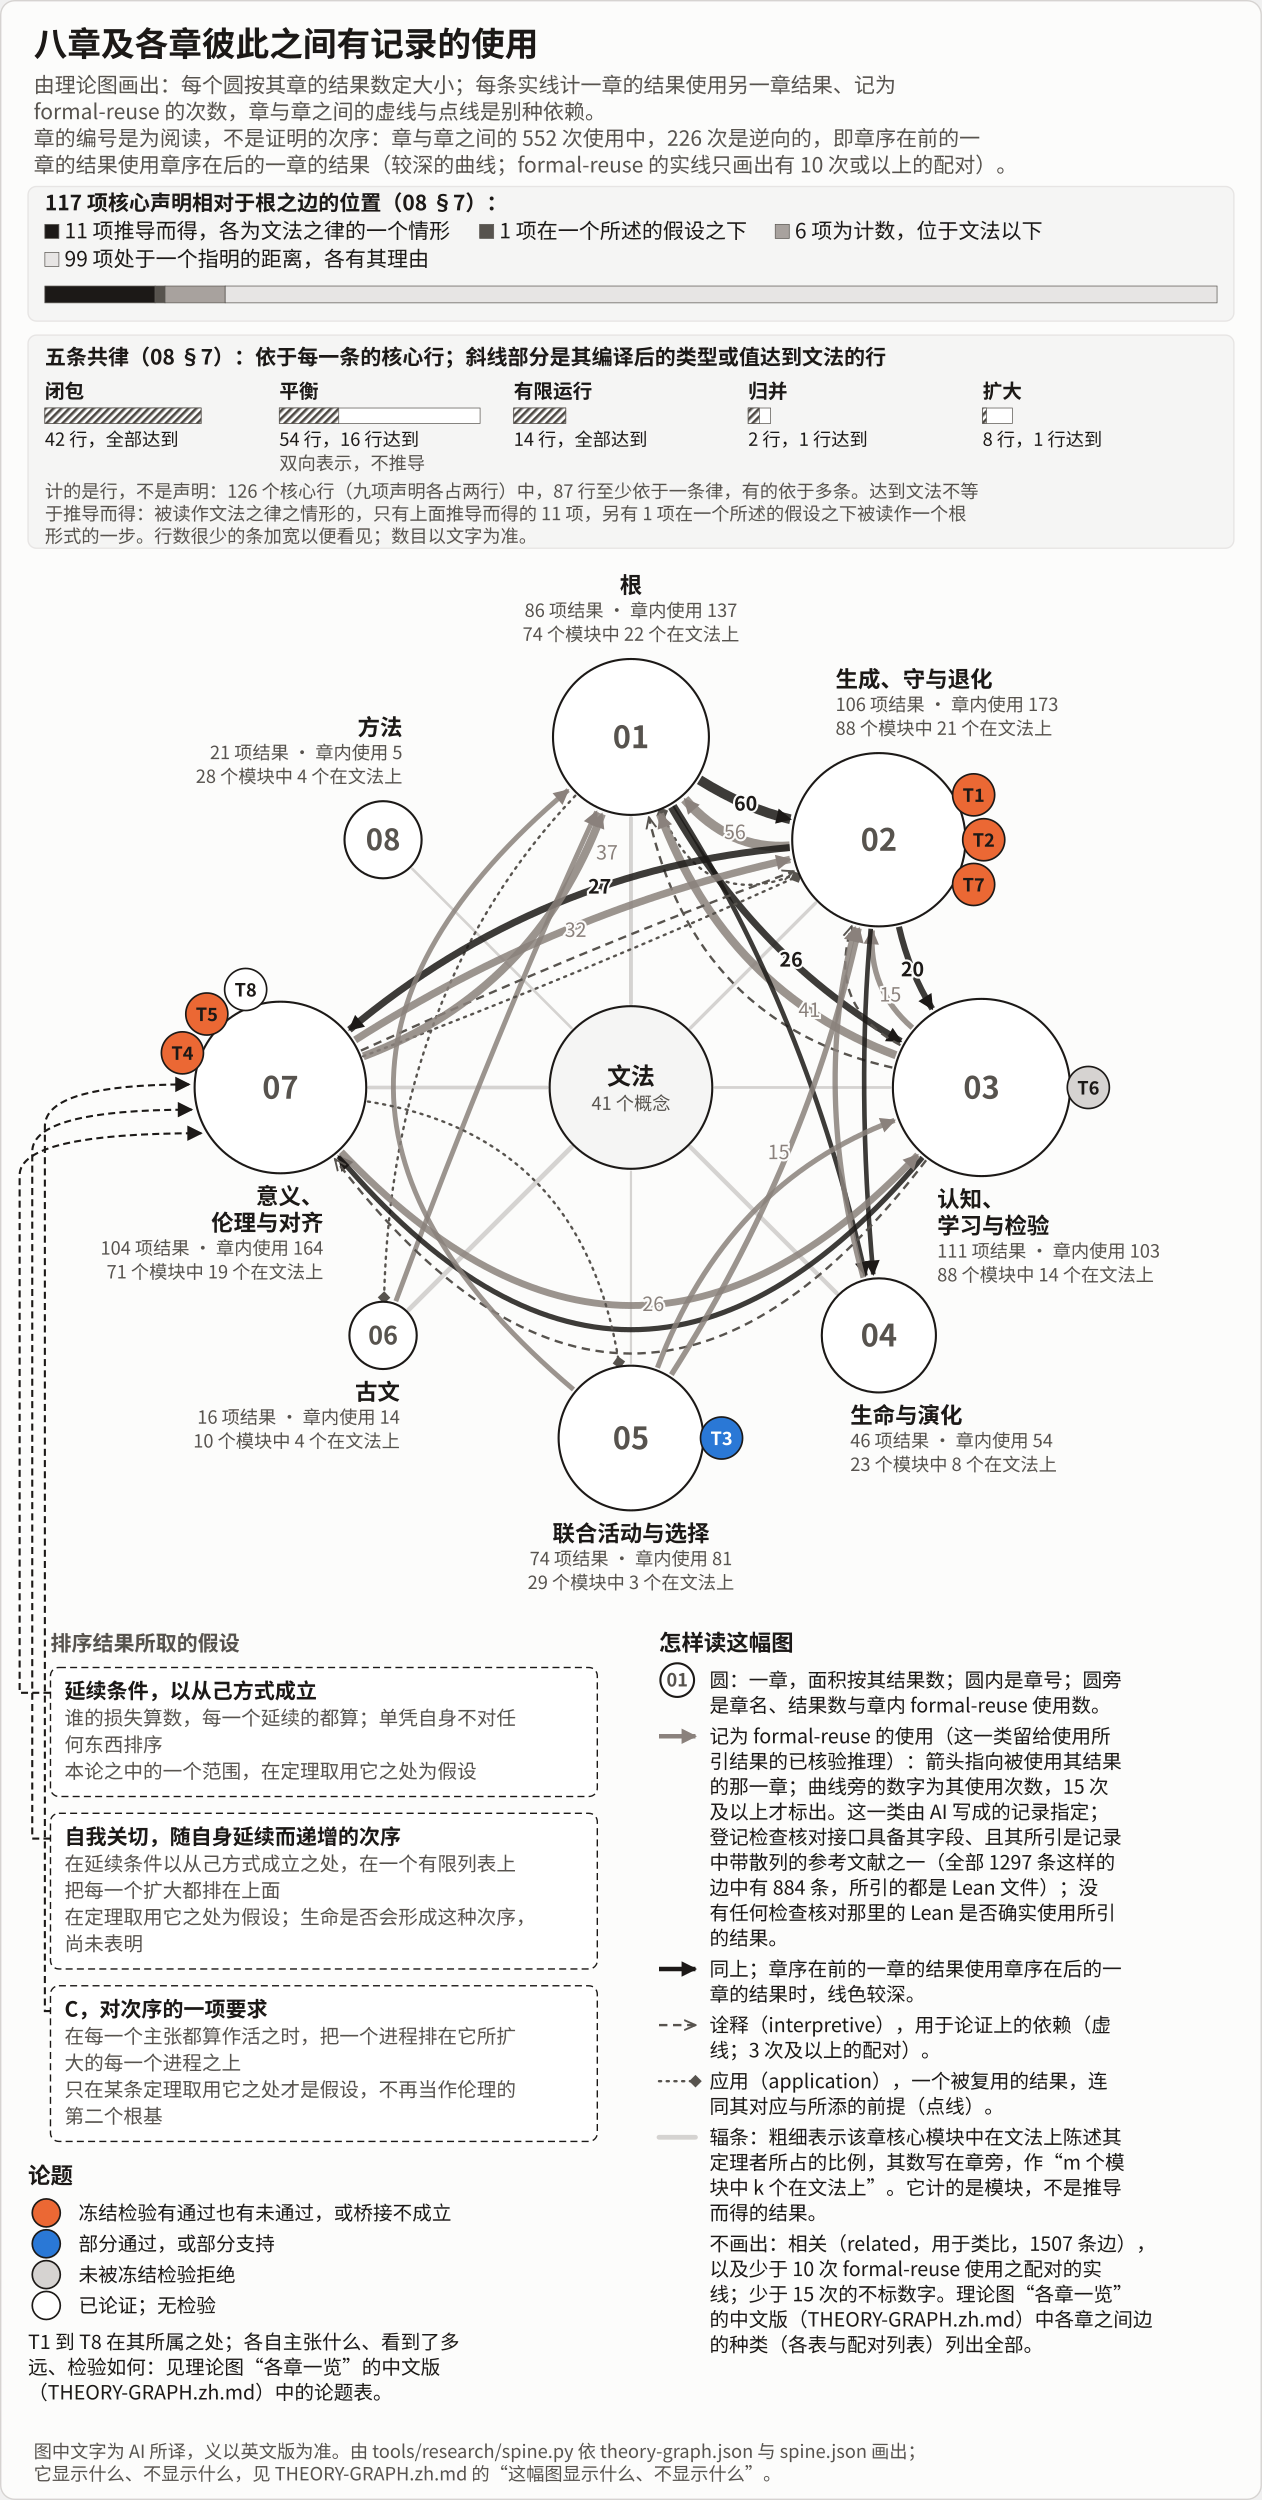
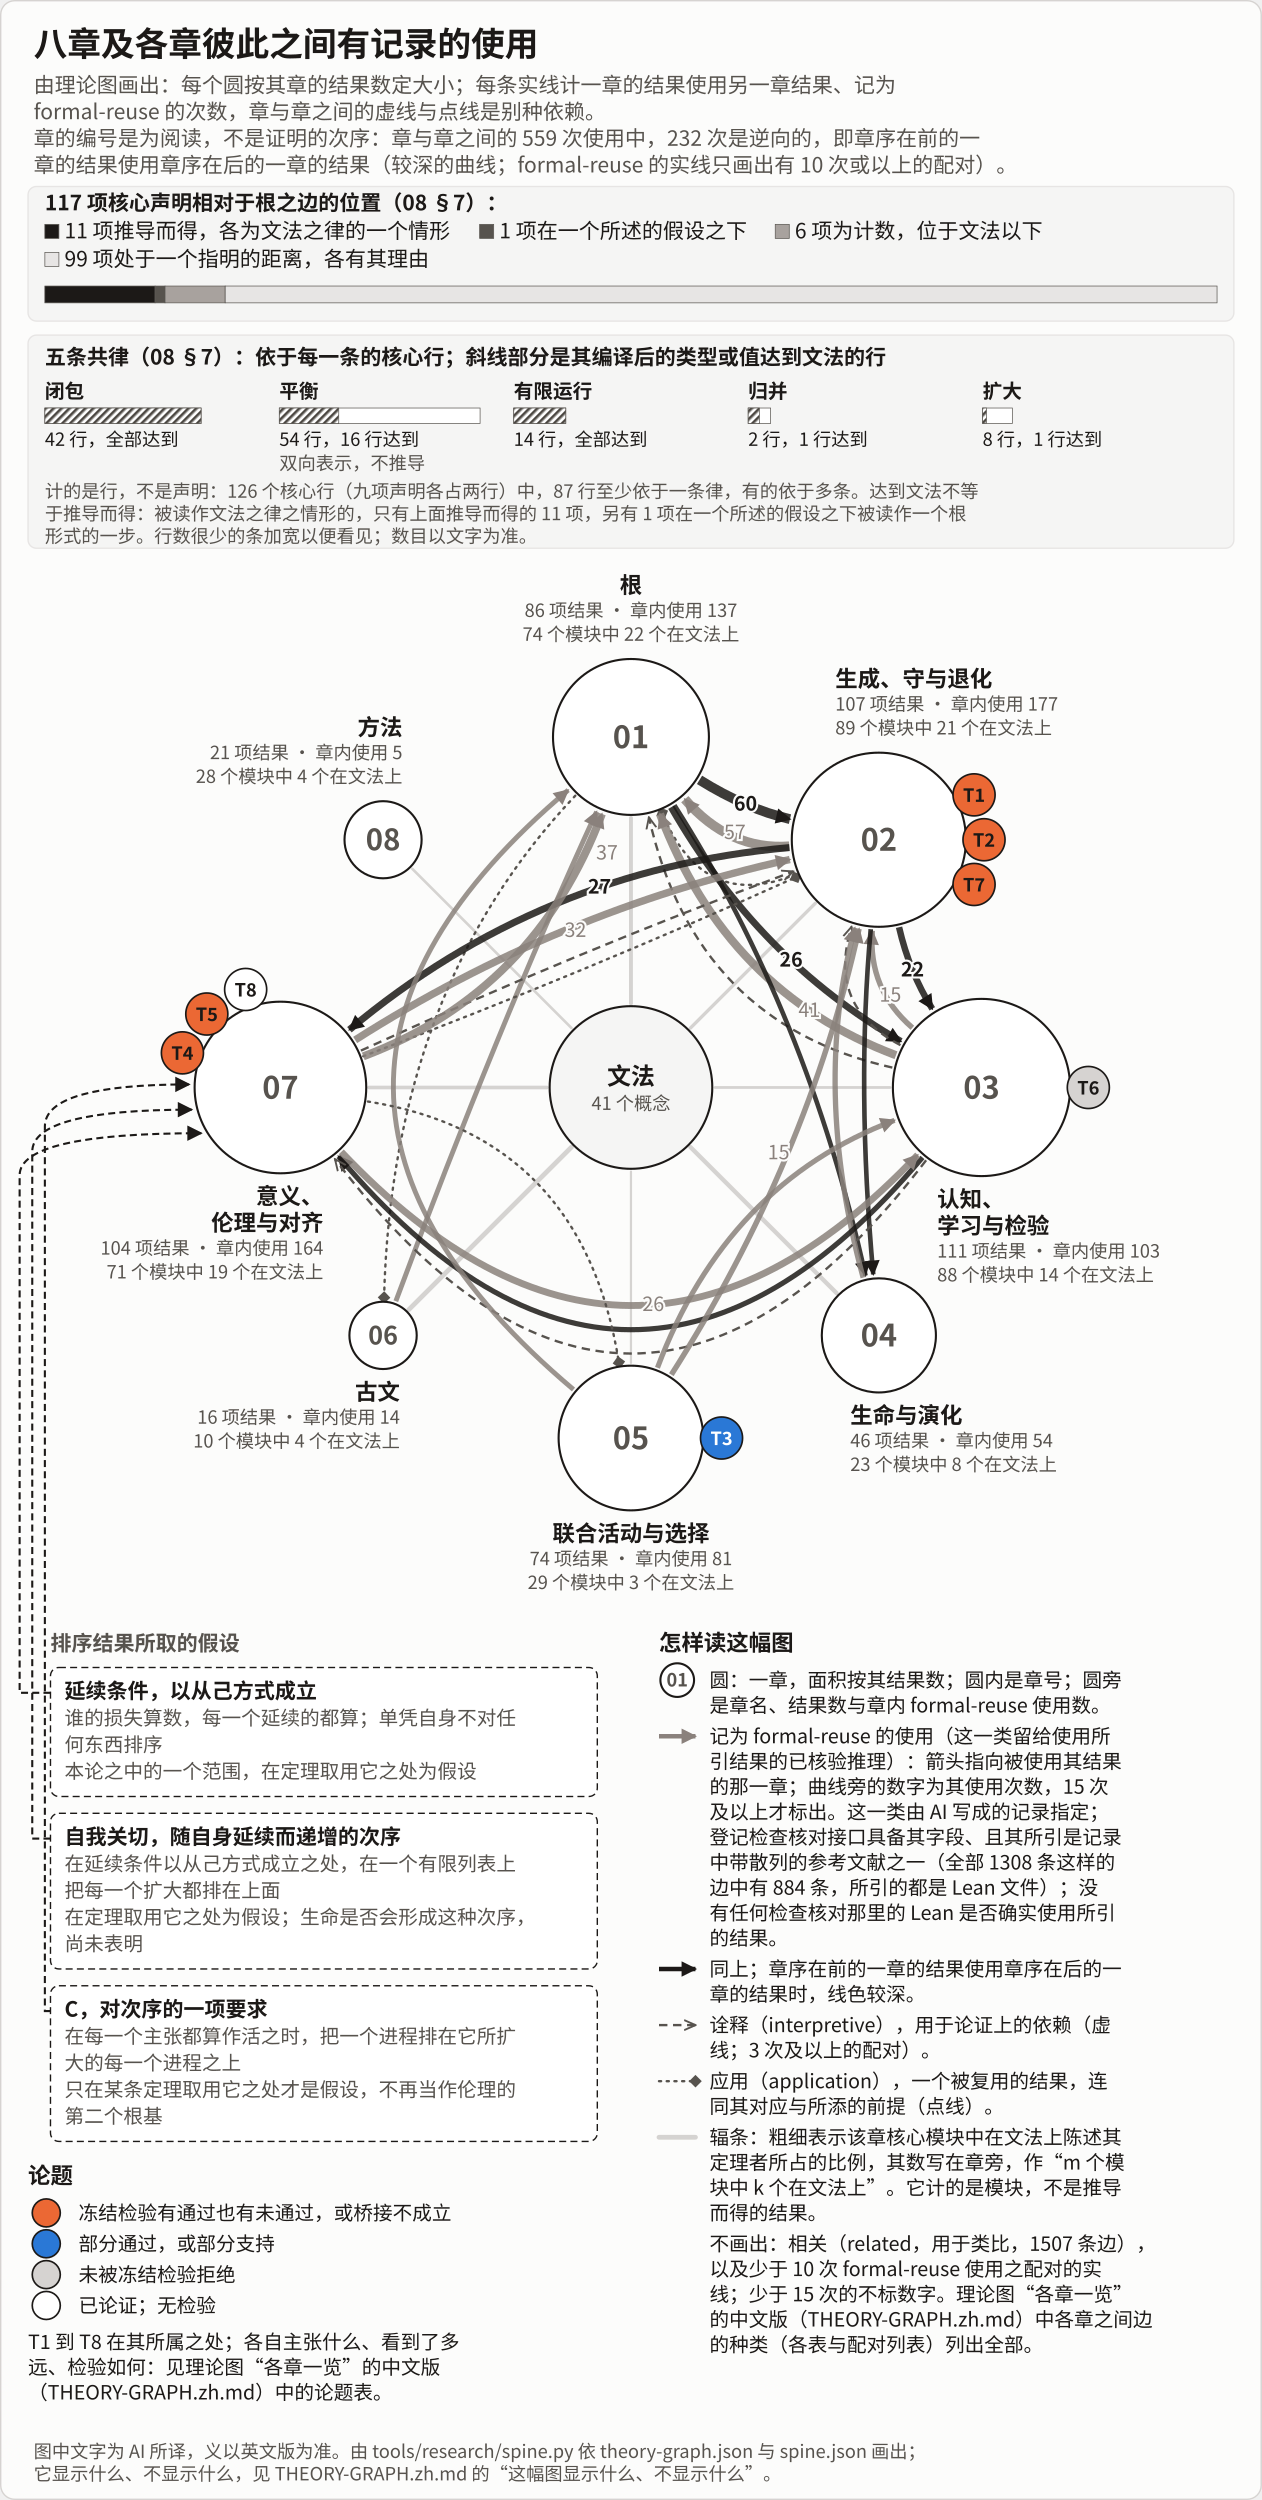
<svg xmlns="http://www.w3.org/2000/svg" viewBox="0 0 900 1783" width="900" height="1783" role="img" aria-labelledby="spine-title spine-desc" font-family="'PingFang SC', 'Hiragino Sans GB', 'Noto Sans CJK SC', 'Microsoft YaHei', sans-serif">
  <defs>
    <marker id="fwd" viewBox="0 0 10 10" refX="9" refY="5" markerWidth="11" markerHeight="11" markerUnits="userSpaceOnUse" orient="auto">
      <path d="M0,0 L10,5 L0,10 z" fill="#8a817c" />
    </marker>
    <marker id="back" viewBox="0 0 10 10" refX="9" refY="5" markerWidth="11" markerHeight="11" markerUnits="userSpaceOnUse" orient="auto">
      <path d="M0,0 L10,5 L0,10 z" fill="#1c1917" />
    </marker>
    <marker id="thin" viewBox="0 0 10 10" refX="9" refY="5" markerWidth="9" markerHeight="9" markerUnits="userSpaceOnUse" orient="auto">
      <path d="M0,1 L9,5 L0,9" fill="none" stroke="#57534e" stroke-width="1.5" />
    </marker>
    <marker id="diamond" viewBox="0 0 10 10" refX="5" refY="5" markerWidth="9" markerHeight="9" markerUnits="userSpaceOnUse" orient="auto">
      <path d="M5,0 L10,5 L5,10 L0,5 z" fill="#57534e" />
    </marker>
    <pattern id="reach" width="4" height="4" patternUnits="userSpaceOnUse" patternTransform="rotate(45)">
      <rect width="4" height="4" fill="#ffffff" />
      <rect width="2" height="4" fill="#57534e" />
    </pattern>
  </defs>
  <rect x="0.5" y="0.5" width="899" height="1782" rx="10" fill="#fcfcfb" stroke="#d6d3d1" />
  <text x="24" y="40" font-size="24" font-weight="bold" text-anchor="start" fill="#1c1917">八章及各章彼此之间有记录的使用</text>
  <text x="24" y="66" font-size="15" text-anchor="start" fill="#57534e">由理论图画出：每个圆按其章的结果数定大小；每条实线计一章的结果使用另一章结果、记为</text>
  <text x="24" y="85" font-size="15" text-anchor="start" fill="#57534e">formal-reuse 的次数，章与章之间的虚线与点线是别种依赖。</text>
-   <text x="24" y="104" font-size="15" text-anchor="start" fill="#57534e">章的编号是为阅读，不是证明的次序：章与章之间的 552 次使用中，226 次是逆向的，即章序在前的一</text>
+   <text x="24" y="104" font-size="15" text-anchor="start" fill="#57534e">章的编号是为阅读，不是证明的次序：章与章之间的 559 次使用中，232 次是逆向的，即章序在前的一</text>
  <text x="24" y="123" font-size="15" text-anchor="start" fill="#57534e">章的结果使用章序在后的一章的结果（较深的曲线；formal-reuse 的实线只画出有 10 次或以上的配对）。</text>
  <rect x="20" y="133" width="860" height="96" rx="6" fill="#f5f5f4" stroke="#e7e5e4" />
  <text x="32" y="150" font-size="15" font-weight="bold" text-anchor="start" fill="#1c1917">117 项核心声明相对于根之边的位置（08 §7）：</text>
  <rect x="32" y="160" width="10" height="10" fill="#1c1917" stroke="#57534e" stroke-width="0.5" />
  <text x="46" y="170" font-size="15" text-anchor="start" fill="#1c1917">11 项推导而得，各为文法之律的一个情形</text>
  <rect x="342.1" y="160" width="10" height="10" fill="#57534e" stroke="#57534e" stroke-width="0.5" />
  <text x="356.1" y="170" font-size="15" text-anchor="start" fill="#1c1917">1 项在一个所述的假设之下</text>
  <rect x="552.9" y="160" width="10" height="10" fill="#a8a29e" stroke="#57534e" stroke-width="0.5" />
  <text x="566.9" y="170" font-size="15" text-anchor="start" fill="#1c1917">6 项为计数，位于文法以下</text>
  <rect x="32" y="180" width="10" height="10" fill="#e7e5e4" stroke="#57534e" stroke-width="0.5" />
  <text x="46" y="190" font-size="15" text-anchor="start" fill="#1c1917">99 项处于一个指明的距离，各有其理由</text>
  <rect x="32" y="204" width="78.6" height="12" fill="#1c1917" stroke="#57534e" stroke-width="0.5" />
  <rect x="110.6" y="204" width="7.1" height="12" fill="#57534e" stroke="#57534e" stroke-width="0.5" />
  <rect x="117.7" y="204" width="42.9" height="12" fill="#a8a29e" stroke="#57534e" stroke-width="0.5" />
  <rect x="160.6" y="204" width="707.4" height="12" fill="#e7e5e4" stroke="#57534e" stroke-width="0.5" />
  <rect x="20" y="239" width="860" height="152" rx="6" fill="#f5f5f4" stroke="#e7e5e4" />
  <text x="32" y="260" font-size="15" font-weight="bold" text-anchor="start" fill="#1c1917">五条共律（08 §7）：依于每一条的核心行；斜线部分是其编译后的类型或值达到文法的行</text>
  <text x="32" y="284" font-size="14" font-weight="bold" text-anchor="start" fill="#1c1917">闭包</text>
  <rect x="32" y="291" width="111.4" height="11" fill="#ffffff" stroke="#57534e" stroke-width="0.5" />
  <rect x="32" y="291" width="111.4" height="11" fill="url(#reach)" stroke="#57534e" stroke-width="0.5" />
  <text x="32" y="318" font-size="13" text-anchor="start" fill="#1c1917">42 行，全部达到</text>
  <text x="199.2" y="284" font-size="14" font-weight="bold" text-anchor="start" fill="#1c1917">平衡</text>
  <rect x="199.2" y="291" width="143.2" height="11" fill="#ffffff" stroke="#57534e" stroke-width="0.5" />
  <rect x="199.2" y="291" width="42.4" height="11" fill="url(#reach)" stroke="#57534e" stroke-width="0.5" />
  <text x="199.2" y="318" font-size="13" text-anchor="start" fill="#1c1917">54 行，16 行达到</text>
  <text x="199.2" y="335" font-size="13" text-anchor="start" fill="#57534e">双向表示，不推导</text>
  <text x="366.4" y="284" font-size="14" font-weight="bold" text-anchor="start" fill="#1c1917">有限运行</text>
  <rect x="366.4" y="291" width="37.1" height="11" fill="#ffffff" stroke="#57534e" stroke-width="0.5" />
  <rect x="366.4" y="291" width="37.1" height="11" fill="url(#reach)" stroke="#57534e" stroke-width="0.5" />
  <text x="366.4" y="318" font-size="13" text-anchor="start" fill="#1c1917">14 行，全部达到</text>
  <text x="533.6" y="284" font-size="14" font-weight="bold" text-anchor="start" fill="#1c1917">归并</text>
  <rect x="533.6" y="291" width="16" height="11" fill="#ffffff" stroke="#57534e" stroke-width="0.5" />
  <rect x="533.6" y="291" width="8" height="11" fill="url(#reach)" stroke="#57534e" stroke-width="0.5" />
  <text x="533.6" y="318" font-size="13" text-anchor="start" fill="#1c1917">2 行，1 行达到</text>
  <text x="700.8" y="284" font-size="14" font-weight="bold" text-anchor="start" fill="#1c1917">扩大</text>
  <rect x="700.8" y="291" width="21.2" height="11" fill="#ffffff" stroke="#57534e" stroke-width="0.5" />
  <rect x="700.8" y="291" width="2.7" height="11" fill="url(#reach)" stroke="#57534e" stroke-width="0.5" />
  <text x="700.8" y="318" font-size="13" text-anchor="start" fill="#1c1917">8 行，1 行达到</text>
  <text x="32" y="355" font-size="13" text-anchor="start" fill="#57534e">计的是行，不是声明：126 个核心行（九项声明各占两行）中，87 行至少依于一条律，有的依于多条。达到文法不等</text>
  <text x="32" y="371" font-size="13" text-anchor="start" fill="#57534e">于推导而得：被读作文法之律之情形的，只有上面推导而得的 11 项，另有 1 项在一个所述的假设之下被读作一个根</text>
  <text x="32" y="387" font-size="13" text-anchor="start" fill="#57534e">形式的一步。行数很少的条加宽以便看见；数目以文字为准。</text>
  <line x1="450" y1="583.3" x2="450" y2="715.6" stroke="#a8a29e" stroke-opacity="0.45" stroke-width="2.8" stroke-linecap="round" />
-   <line x1="581.7" y1="644" x2="492.4" y2="733.2" stroke="#a8a29e" stroke-opacity="0.45" stroke-width="2.4" stroke-linecap="round" />
+   <line x1="581.5" y1="644.2" x2="492.4" y2="733.2" stroke="#a8a29e" stroke-opacity="0.45" stroke-width="2.4" stroke-linecap="round" />
  <line x1="634.8" y1="775.6" x2="510" y2="775.6" stroke="#a8a29e" stroke-opacity="0.45" stroke-width="2" stroke-linecap="round" />
  <line x1="596.6" y1="922.2" x2="492.4" y2="818.1" stroke="#a8a29e" stroke-opacity="0.45" stroke-width="3.1" stroke-linecap="round" />
  <line x1="450" y1="972" x2="450" y2="835.6" stroke="#a8a29e" stroke-opacity="0.45" stroke-width="1.6" stroke-linecap="round" />
  <line x1="291.6" y1="934" x2="407.6" y2="818.1" stroke="#a8a29e" stroke-opacity="0.45" stroke-width="3.4" stroke-linecap="round" />
  <line x1="263.2" y1="775.6" x2="390" y2="775.6" stroke="#a8a29e" stroke-opacity="0.45" stroke-width="2.6" stroke-linecap="round" />
  <line x1="294.1" y1="619.7" x2="407.6" y2="733.2" stroke="#a8a29e" stroke-opacity="0.45" stroke-width="1.9" stroke-linecap="round" />
  <circle cx="450" cy="775.6" r="58" fill="#f5f5f4" stroke="#1c1917" stroke-width="1.5" />
  <text x="450" y="773.6" font-size="17" font-weight="bold" text-anchor="middle" fill="#1c1917">文法</text>
  <text x="450" y="791.6" font-size="13" text-anchor="middle" fill="#57534e">41 个概念</text>
-   <path d="M498.9,556.2 Q532.3,577 563.7,584.3" fill="none" stroke="#1c1917" stroke-opacity="0.85" stroke-width="7" marker-end="url(#back)" />
-   <path d="M563.2,603.5 Q520,606.6 488.4,570" fill="none" stroke="#8a817c" stroke-opacity="0.85" stroke-width="6.8" marker-end="url(#fwd)" />
-   <path d="M567.9,623.4 Q501.7,650.9 472.3,579.9" fill="none" stroke="#57534e" stroke-width="1.7" stroke-dasharray="1.5 4" stroke-linecap="round" marker-end="url(#diamond)" />
+   <path d="M498.9,556.2 Q532.3,577 563.4,584.2" fill="none" stroke="#1c1917" stroke-opacity="0.85" stroke-width="7" marker-end="url(#back)" />
+   <path d="M562.9,603.5 Q520,606.6 488.4,570" fill="none" stroke="#8a817c" stroke-opacity="0.85" stroke-width="6.8" marker-end="url(#fwd)" />
+   <path d="M567.6,623.5 Q501.7,650.9 472.3,579.9" fill="none" stroke="#57534e" stroke-width="1.7" stroke-dasharray="1.5 4" stroke-linecap="round" marker-end="url(#diamond)" />
  <path d="M478.7,575.7 Q541.1,684.6 642.5,742.7" fill="none" stroke="#1c1917" stroke-opacity="0.85" stroke-width="4.9" marker-end="url(#back)" />
  <path d="M639,752.6 Q518.4,707.2 470.7,580.5" fill="none" stroke="#8a817c" stroke-opacity="0.85" stroke-width="5.9" marker-end="url(#fwd)" />
  <path d="M636.4,761.4 Q495.8,729.8 462.8,582.9" fill="none" stroke="#57534e" stroke-width="1.7" stroke-dasharray="6 4" marker-end="url(#thin)" />
  <path d="M481,574.3 Q576,723.5 617.3,909.8" fill="none" stroke="#1c1917" stroke-opacity="0.85" stroke-width="3.3" marker-end="url(#back)" />
  <path d="M410.3,567.5 Q279.7,705.1 273.9,925.4" fill="none" stroke="#57534e" stroke-width="1.7" stroke-dasharray="1.5 4" stroke-linecap="round" marker-end="url(#diamond)" />
  <path d="M282.3,928 Q353.6,735.7 425.5,578.9" fill="none" stroke="#8a817c" stroke-opacity="0.85" stroke-width="3.5" marker-end="url(#fwd)" />
-   <path d="M641.1,661 Q648.6,693.4 664.9,719.5" fill="none" stroke="#1c1917" stroke-opacity="0.85" stroke-width="4.4" marker-end="url(#back)" />
-   <path d="M650.7,733 Q619,705.6 622.1,663.5" fill="none" stroke="#8a817c" stroke-opacity="0.85" stroke-width="3.9" marker-end="url(#fwd)" />
-   <path d="M642.2,745.4 Q589.5,717.9 607.4,660.7" fill="none" stroke="#57534e" stroke-width="1.7" stroke-dasharray="6 4" marker-end="url(#thin)" />
-   <path d="M621,662.4 Q610.8,775.6 622.8,908.9" fill="none" stroke="#1c1917" stroke-opacity="0.85" stroke-width="3.3" marker-end="url(#back)" />
-   <path d="M615.6,911.2 Q578.8,775.6 609.8,661.4" fill="none" stroke="#8a817c" stroke-opacity="0.85" stroke-width="3.8" marker-end="url(#fwd)" />
-   <path d="M563.2,604.5 Q385.6,620.1 249.2,734.4" fill="none" stroke="#1c1917" stroke-opacity="0.85" stroke-width="5" marker-end="url(#back)" />
-   <path d="M253.3,741.7 Q397.8,649.7 563.5,612.9" fill="none" stroke="#8a817c" stroke-opacity="0.85" stroke-width="5.3" marker-end="url(#fwd)" />
-   <path d="M257.4,749.3 Q410.1,679.3 566,621.4" fill="none" stroke="#57534e" stroke-width="1.7" stroke-dasharray="6 4" marker-end="url(#thin)" />
-   <path d="M259.1,753.3 Q416.2,694 567.8,625.5" fill="none" stroke="#57534e" stroke-width="1.7" stroke-dasharray="1.5 4" stroke-linecap="round" marker-end="url(#diamond)" />
+   <path d="M641.2,661.3 Q648.6,693.4 664.9,719.5" fill="none" stroke="#1c1917" stroke-opacity="0.85" stroke-width="4.6" marker-end="url(#back)" />
+   <path d="M650.7,733 Q619,705.6 622.1,663.8" fill="none" stroke="#8a817c" stroke-opacity="0.85" stroke-width="3.9" marker-end="url(#fwd)" />
+   <path d="M642.2,745.4 Q589.5,717.9 607.3,661" fill="none" stroke="#57534e" stroke-width="1.7" stroke-dasharray="6 4" marker-end="url(#thin)" />
+   <path d="M621,662.7 Q610.8,775.6 622.8,908.9" fill="none" stroke="#1c1917" stroke-opacity="0.85" stroke-width="3.3" marker-end="url(#back)" />
+   <path d="M615.6,911.2 Q578.8,775.6 609.7,661.7" fill="none" stroke="#8a817c" stroke-opacity="0.85" stroke-width="3.8" marker-end="url(#fwd)" />
+   <path d="M563,604.5 Q385.6,620.1 249.2,734.4" fill="none" stroke="#1c1917" stroke-opacity="0.85" stroke-width="5" marker-end="url(#back)" />
+   <path d="M253.3,741.7 Q397.8,649.7 563.3,613" fill="none" stroke="#8a817c" stroke-opacity="0.85" stroke-width="5.3" marker-end="url(#fwd)" />
+   <path d="M257.4,749.3 Q410.1,679.3 565.8,621.5" fill="none" stroke="#57534e" stroke-width="1.7" stroke-dasharray="6 4" marker-end="url(#thin)" />
+   <path d="M259.1,753.3 Q416.2,694 567.5,625.7" fill="none" stroke="#57534e" stroke-width="1.7" stroke-dasharray="1.5 4" stroke-linecap="round" marker-end="url(#diamond)" />
  <path d="M657.9,825.5 Q450,1071.6 241.4,824.7" fill="none" stroke="#1c1917" stroke-opacity="0.85" stroke-width="3.7" marker-end="url(#back)" />
  <path d="M660.5,827.5 Q450,1103.6 238.9,826.7" fill="none" stroke="#57534e" stroke-width="1.7" stroke-dasharray="6 4" marker-end="url(#thin)" />
  <path d="M243.4,821.5 Q450,1039.6 654.5,823.7" fill="none" stroke="#8a817c" stroke-opacity="0.85" stroke-width="4.9" marker-end="url(#fwd)" />
  <path d="M409,991 Q154,775.6 405.2,563.5" fill="none" stroke="#8a817c" stroke-opacity="0.85" stroke-width="3.5" marker-end="url(#fwd)" />
-   <path d="M478.8,980.4 Q576,827.8 612.7,662.1" fill="none" stroke="#8a817c" stroke-opacity="0.85" stroke-width="3.9" marker-end="url(#fwd)" />
+   <path d="M478.8,980.4 Q576,827.8 612.7,662.4" fill="none" stroke="#8a817c" stroke-opacity="0.85" stroke-width="3.9" marker-end="url(#fwd)" />
  <path d="M468.9,975.5 Q518.4,844.1 638,799" fill="none" stroke="#8a817c" stroke-opacity="0.85" stroke-width="3.7" marker-end="url(#fwd)" />
  <path d="M259.1,753.4 Q381.6,707.2 429.3,580.5" fill="none" stroke="#8a817c" stroke-opacity="0.85" stroke-width="5.7" marker-end="url(#fwd)" />
  <path d="M262.4,785.6 Q415.5,810.1 441.4,971.7" fill="none" stroke="#57534e" stroke-width="1.7" stroke-dasharray="1.5 4" stroke-linecap="round" marker-end="url(#diamond)" />
  <circle cx="450" cy="525.6" r="55.6" fill="#ffffff" stroke="#1c1917" stroke-width="1.5" />
  <text x="450" y="533.6" font-size="22" font-weight="bold" text-anchor="middle" fill="#57534e">01</text>
  <text x="450" y="423" font-size="16" font-weight="bold" text-anchor="middle" fill="#1c1917" stroke="#fcfcfb" stroke-width="3" paint-order="stroke">根</text>
  <text x="450" y="440" font-size="13" text-anchor="middle" fill="#57534e" stroke="#fcfcfb" stroke-width="3" paint-order="stroke">86 项结果 · 章内使用 137</text>
  <text x="450" y="457" font-size="13" text-anchor="middle" fill="#57534e" stroke="#fcfcfb" stroke-width="3" paint-order="stroke">74 个模块中 22 个在文法上</text>
-   <circle cx="626.8" cy="598.9" r="61.8" fill="#ffffff" stroke="#1c1917" stroke-width="1.5" />
+   <circle cx="626.8" cy="598.9" r="62.1" fill="#ffffff" stroke="#1c1917" stroke-width="1.5" />
  <text x="626.8" y="606.8" font-size="22" font-weight="bold" text-anchor="middle" fill="#57534e">02</text>
-   <text x="595.9" y="490.1" font-size="16" font-weight="bold" text-anchor="start" fill="#1c1917" stroke="#fcfcfb" stroke-width="3" paint-order="stroke">生成、守与退化</text>
-   <text x="595.9" y="507.1" font-size="13" text-anchor="start" fill="#57534e" stroke="#fcfcfb" stroke-width="3" paint-order="stroke">106 项结果 · 章内使用 173</text>
-   <text x="595.9" y="524.1" font-size="13" text-anchor="start" fill="#57534e" stroke="#fcfcfb" stroke-width="3" paint-order="stroke">88 个模块中 21 个在文法上</text>
+   <text x="595.7" y="489.8" font-size="16" font-weight="bold" text-anchor="start" fill="#1c1917" stroke="#fcfcfb" stroke-width="3" paint-order="stroke">生成、守与退化</text>
+   <text x="595.7" y="506.8" font-size="13" text-anchor="start" fill="#57534e" stroke="#fcfcfb" stroke-width="3" paint-order="stroke">107 项结果 · 章内使用 177</text>
+   <text x="595.7" y="523.8" font-size="13" text-anchor="start" fill="#57534e" stroke="#fcfcfb" stroke-width="3" paint-order="stroke">89 个模块中 21 个在文法上</text>
  <circle cx="700" cy="775.6" r="63.2" fill="#ffffff" stroke="#1c1917" stroke-width="1.5" />
  <text x="700" y="783.6" font-size="22" font-weight="bold" text-anchor="middle" fill="#57534e">03</text>
  <text x="668.4" y="860.9" font-size="16" font-weight="bold" text-anchor="start" fill="#1c1917" stroke="#fcfcfb" stroke-width="3" paint-order="stroke">认知、</text>
  <text x="668.4" y="879.9" font-size="16" font-weight="bold" text-anchor="start" fill="#1c1917" stroke="#fcfcfb" stroke-width="3" paint-order="stroke">学习与检验</text>
  <text x="668.4" y="896.9" font-size="13" text-anchor="start" fill="#57534e" stroke="#fcfcfb" stroke-width="3" paint-order="stroke">111 项结果 · 章内使用 103</text>
  <text x="668.4" y="913.9" font-size="13" text-anchor="start" fill="#57534e" stroke="#fcfcfb" stroke-width="3" paint-order="stroke">88 个模块中 14 个在文法上</text>
  <circle cx="626.8" cy="952.4" r="40.7" fill="#ffffff" stroke="#1c1917" stroke-width="1.5" />
  <text x="626.8" y="960.3" font-size="22" font-weight="bold" text-anchor="middle" fill="#57534e">04</text>
  <text x="606.4" y="1015.1" font-size="16" font-weight="bold" text-anchor="start" fill="#1c1917" stroke="#fcfcfb" stroke-width="3" paint-order="stroke">生命与演化</text>
  <text x="606.4" y="1032.1" font-size="13" text-anchor="start" fill="#57534e" stroke="#fcfcfb" stroke-width="3" paint-order="stroke">46 项结果 · 章内使用 54</text>
  <text x="606.4" y="1049.1" font-size="13" text-anchor="start" fill="#57534e" stroke="#fcfcfb" stroke-width="3" paint-order="stroke">23 个模块中 8 个在文法上</text>
  <circle cx="450" cy="1025.6" r="51.6" fill="#ffffff" stroke="#1c1917" stroke-width="1.5" />
  <text x="450" y="1033.6" font-size="22" font-weight="bold" text-anchor="middle" fill="#57534e">05</text>
  <text x="450" y="1099.3" font-size="16" font-weight="bold" text-anchor="middle" fill="#1c1917" stroke="#fcfcfb" stroke-width="3" paint-order="stroke">联合活动与选择</text>
  <text x="450" y="1116.3" font-size="13" text-anchor="middle" fill="#57534e" stroke="#fcfcfb" stroke-width="3" paint-order="stroke">74 项结果 · 章内使用 81</text>
  <text x="450" y="1133.3" font-size="13" text-anchor="middle" fill="#57534e" stroke="#fcfcfb" stroke-width="3" paint-order="stroke">29 个模块中 3 个在文法上</text>
  <circle cx="273.2" cy="952.4" r="24" fill="#ffffff" stroke="#1c1917" stroke-width="1.5" />
  <text x="273.2" y="958.9" font-size="18" font-weight="bold" text-anchor="middle" fill="#57534e">06</text>
  <text x="285.2" y="998.4" font-size="16" font-weight="bold" text-anchor="end" fill="#1c1917" stroke="#fcfcfb" stroke-width="3" paint-order="stroke">古文</text>
  <text x="285.2" y="1015.4" font-size="13" text-anchor="end" fill="#57534e" stroke="#fcfcfb" stroke-width="3" paint-order="stroke">16 项结果 · 章内使用 14</text>
  <text x="285.2" y="1032.4" font-size="13" text-anchor="end" fill="#57534e" stroke="#fcfcfb" stroke-width="3" paint-order="stroke">10 个模块中 4 个在文法上</text>
  <circle cx="200" cy="775.6" r="61.2" fill="#ffffff" stroke="#1c1917" stroke-width="1.5" />
  <text x="200" y="783.6" font-size="22" font-weight="bold" text-anchor="middle" fill="#57534e">07</text>
  <text x="230.6" y="858.8" font-size="16" font-weight="bold" text-anchor="end" fill="#1c1917" stroke="#fcfcfb" stroke-width="3" paint-order="stroke">意义、</text>
  <text x="230.6" y="877.8" font-size="16" font-weight="bold" text-anchor="end" fill="#1c1917" stroke="#fcfcfb" stroke-width="3" paint-order="stroke">伦理与对齐</text>
  <text x="230.6" y="894.8" font-size="13" text-anchor="end" fill="#57534e" stroke="#fcfcfb" stroke-width="3" paint-order="stroke">104 项结果 · 章内使用 164</text>
  <text x="230.6" y="911.8" font-size="13" text-anchor="end" fill="#57534e" stroke="#fcfcfb" stroke-width="3" paint-order="stroke">71 个模块中 19 个在文法上</text>
  <circle cx="273.2" cy="598.9" r="27.5" fill="#ffffff" stroke="#1c1917" stroke-width="1.5" />
  <text x="273.2" y="606.4" font-size="21" font-weight="bold" text-anchor="middle" fill="#57534e">08</text>
  <text x="287" y="524.4" font-size="16" font-weight="bold" text-anchor="end" fill="#1c1917" stroke="#fcfcfb" stroke-width="3" paint-order="stroke">方法</text>
  <text x="287" y="541.4" font-size="13" text-anchor="end" fill="#57534e" stroke="#fcfcfb" stroke-width="3" paint-order="stroke">21 项结果 · 章内使用 5</text>
  <text x="287" y="558.4" font-size="13" text-anchor="end" fill="#57534e" stroke="#fcfcfb" stroke-width="3" paint-order="stroke">28 个模块中 4 个在文法上</text>
-   <circle cx="694.4" cy="566.9" r="15" fill="#eb6834" stroke="#1c1917" stroke-width="1.2" />
-   <text x="694.4" y="571.9" font-size="13" font-weight="bold" text-anchor="middle" fill="#1c1917">T1</text>
-   <circle cx="701.6" cy="598.9" r="15" fill="#eb6834" stroke="#1c1917" stroke-width="1.2" />
-   <text x="701.6" y="603.9" font-size="13" font-weight="bold" text-anchor="middle" fill="#1c1917">T2</text>
-   <circle cx="694.4" cy="630.8" r="15" fill="#eb6834" stroke="#1c1917" stroke-width="1.2" />
-   <text x="694.4" y="635.8" font-size="13" font-weight="bold" text-anchor="middle" fill="#1c1917">T7</text>
+   <circle cx="694.7" cy="566.9" r="15" fill="#eb6834" stroke="#1c1917" stroke-width="1.2" />
+   <text x="694.7" y="571.9" font-size="13" font-weight="bold" text-anchor="middle" fill="#1c1917">T1</text>
+   <circle cx="701.8" cy="598.9" r="15" fill="#eb6834" stroke="#1c1917" stroke-width="1.2" />
+   <text x="701.8" y="603.9" font-size="13" font-weight="bold" text-anchor="middle" fill="#1c1917">T2</text>
+   <circle cx="694.7" cy="630.8" r="15" fill="#eb6834" stroke="#1c1917" stroke-width="1.2" />
+   <text x="694.7" y="635.8" font-size="13" font-weight="bold" text-anchor="middle" fill="#1c1917">T7</text>
  <circle cx="514.6" cy="1025.6" r="15" fill="#2a78d6" stroke="#1c1917" stroke-width="1.2" />
  <text x="514.6" y="1030.6" font-size="13" font-weight="bold" text-anchor="middle" fill="#ffffff">T3</text>
  <circle cx="130.1" cy="750.9" r="15" fill="#eb6834" stroke="#1c1917" stroke-width="1.2" />
  <text x="130.1" y="755.9" font-size="13" font-weight="bold" text-anchor="middle" fill="#1c1917">T4</text>
  <circle cx="147.5" cy="723.2" r="15" fill="#eb6834" stroke="#1c1917" stroke-width="1.2" />
  <text x="147.5" y="728.2" font-size="13" font-weight="bold" text-anchor="middle" fill="#1c1917">T5</text>
  <circle cx="175.2" cy="705.7" r="15" fill="#ffffff" stroke="#1c1917" stroke-width="1.2" />
  <text x="175.2" y="710.7" font-size="13" font-weight="bold" text-anchor="middle" fill="#1c1917">T8</text>
  <circle cx="776.2" cy="775.6" r="15" fill="#d6d3d1" stroke="#1c1917" stroke-width="1.2" />
  <text x="776.2" y="780.6" font-size="13" font-weight="bold" text-anchor="middle" fill="#1c1917">T6</text>
-   <text x="531.8" y="578.1" font-size="14" font-weight="bold" text-anchor="middle" fill="#1c1917" stroke="#fcfcfb" stroke-width="3" paint-order="stroke">60</text>
-   <text x="524.1" y="598.4" font-size="14" text-anchor="middle" fill="#8a817c" stroke="#fcfcfb" stroke-width="3" paint-order="stroke">56</text>
+   <text x="531.7" y="578.1" font-size="14" font-weight="bold" text-anchor="middle" fill="#1c1917" stroke="#fcfcfb" stroke-width="3" paint-order="stroke">60</text>
+   <text x="524.1" y="598.4" font-size="14" text-anchor="middle" fill="#8a817c" stroke="#fcfcfb" stroke-width="3" paint-order="stroke">57</text>
  <text x="577.2" y="725.3" font-size="14" text-anchor="middle" fill="#8a817c" stroke="#fcfcfb" stroke-width="3" paint-order="stroke">41</text>
  <text x="432.9" y="613" font-size="14" text-anchor="middle" fill="#8a817c" stroke="#fcfcfb" stroke-width="3" paint-order="stroke">37</text>
-   <text x="410.5" y="668.2" font-size="14" text-anchor="middle" fill="#8a817c" stroke="#fcfcfb" stroke-width="3" paint-order="stroke">32</text>
-   <text x="427.7" y="637.3" font-size="14" font-weight="bold" text-anchor="middle" fill="#1c1917" stroke="#fcfcfb" stroke-width="3" paint-order="stroke">27</text>
+   <text x="410.4" y="668.2" font-size="14" text-anchor="middle" fill="#8a817c" stroke="#fcfcfb" stroke-width="3" paint-order="stroke">32</text>
+   <text x="427.6" y="637.3" font-size="14" font-weight="bold" text-anchor="middle" fill="#1c1917" stroke="#fcfcfb" stroke-width="3" paint-order="stroke">27</text>
  <text x="564.2" y="689.4" font-size="14" font-weight="bold" text-anchor="middle" fill="#1c1917" stroke="#fcfcfb" stroke-width="3" paint-order="stroke">26</text>
  <text x="465.9" y="935" font-size="14" text-anchor="middle" fill="#8a817c" stroke="#fcfcfb" stroke-width="3" paint-order="stroke">26</text>
-   <text x="650.8" y="696.3" font-size="14" font-weight="bold" text-anchor="middle" fill="#1c1917" stroke="#fcfcfb" stroke-width="3" paint-order="stroke">20</text>
-   <text x="635" y="714.3" font-size="14" text-anchor="middle" fill="#8a817c" stroke="#fcfcfb" stroke-width="3" paint-order="stroke">15</text>
-   <text x="555.3" y="826.7" font-size="14" text-anchor="middle" fill="#8a817c" stroke="#fcfcfb" stroke-width="3" paint-order="stroke">15</text>
+   <text x="650.8" y="696.4" font-size="14" font-weight="bold" text-anchor="middle" fill="#1c1917" stroke="#fcfcfb" stroke-width="3" paint-order="stroke">22</text>
+   <text x="635" y="714.4" font-size="14" text-anchor="middle" fill="#8a817c" stroke="#fcfcfb" stroke-width="3" paint-order="stroke">15</text>
+   <text x="555.3" y="826.8" font-size="14" text-anchor="middle" fill="#8a817c" stroke="#fcfcfb" stroke-width="3" paint-order="stroke">15</text>
  <text x="36" y="1177.3" font-size="15" font-weight="bold" text-anchor="start" fill="#57534e">排序结果所取的假设</text>
  <rect x="36" y="1189.256" width="390" height="92" rx="6" fill="#ffffff" stroke="#1c1917" stroke-dasharray="5 3" />
  <text x="46" y="1211.3" font-size="15" font-weight="bold" text-anchor="start" fill="#1c1917">延续条件，以从己方式成立</text>
  <text x="46" y="1230.3" font-size="14" text-anchor="start" fill="#57534e">谁的损失算数，每一个延续的都算；单凭自身不对任</text>
  <text x="46" y="1249.3" font-size="14" text-anchor="start" fill="#57534e">何东西排序</text>
  <text x="46" y="1268.3" font-size="14" text-anchor="start" fill="#57534e">本论之中的一个范围，在定理取用它之处为假设</text>
  <path d="M36,1207.3 L14,1207.3 L14,838.2 Q14,808.2 143.5,808.2" fill="none" stroke="#1c1917" stroke-width="1.5" stroke-dasharray="5 3" marker-end="url(#back)" />
  <rect x="36" y="1293.256" width="390" height="111" rx="6" fill="#ffffff" stroke="#1c1917" stroke-dasharray="5 3" />
  <text x="46" y="1315.3" font-size="15" font-weight="bold" text-anchor="start" fill="#1c1917">自我关切，随自身延续而递增的次序</text>
  <text x="46" y="1334.3" font-size="14" text-anchor="start" fill="#57534e">在延续条件以从己方式成立之处，在一个有限列表上</text>
  <text x="46" y="1353.3" font-size="14" text-anchor="start" fill="#57534e">把每一个扩大都排在上面</text>
  <text x="46" y="1372.3" font-size="14" text-anchor="start" fill="#57534e">在定理取用它之处为假设；生命是否会形成这种次序，</text>
  <text x="46" y="1391.3" font-size="14" text-anchor="start" fill="#57534e">尚未表明</text>
  <path d="M36,1311.3 L23,1311.3 L23,821.4 Q23,791.4 136.7,791.4" fill="none" stroke="#1c1917" stroke-width="1.5" stroke-dasharray="5 3" marker-end="url(#back)" />
  <rect x="36" y="1416.256" width="390" height="111" rx="6" fill="#ffffff" stroke="#1c1917" stroke-dasharray="5 3" />
  <text x="46" y="1438.3" font-size="15" font-weight="bold" text-anchor="start" fill="#1c1917">C，对次序的一项要求</text>
  <text x="46" y="1457.3" font-size="14" text-anchor="start" fill="#57534e">在每一个主张都算作活之时，把一个进程排在它所扩</text>
  <text x="46" y="1476.3" font-size="14" text-anchor="start" fill="#57534e">大的每一个进程之上</text>
  <text x="46" y="1495.3" font-size="14" text-anchor="start" fill="#57534e">只在某条定理取用它之处才是假设，不再当作伦理的</text>
  <text x="46" y="1514.3" font-size="14" text-anchor="start" fill="#57534e">第二个根基</text>
  <path d="M36,1434.3 L32,1434.3 L32,803.4 Q32,773.4 134.9,773.4" fill="none" stroke="#1c1917" stroke-width="1.5" stroke-dasharray="5 3" marker-end="url(#back)" />
  <text x="20" y="1557.3" font-size="16" font-weight="bold" text-anchor="start" fill="#1c1917">论题</text>
  <circle cx="33" cy="1578.256" r="10" fill="#eb6834" stroke="#1c1917" stroke-width="1.2" />
  <text x="56" y="1583.3" font-size="14" text-anchor="start" fill="#1c1917">冻结检验有通过也有未通过，或桥接不成立</text>
  <circle cx="33" cy="1600.256" r="10" fill="#2a78d6" stroke="#1c1917" stroke-width="1.2" />
  <text x="56" y="1605.3" font-size="14" text-anchor="start" fill="#1c1917">部分通过，或部分支持</text>
  <circle cx="33" cy="1622.256" r="10" fill="#d6d3d1" stroke="#1c1917" stroke-width="1.2" />
  <text x="56" y="1627.3" font-size="14" text-anchor="start" fill="#1c1917">未被冻结检验拒绝</text>
  <circle cx="33" cy="1644.256" r="10" fill="#ffffff" stroke="#1c1917" stroke-width="1.2" />
  <text x="56" y="1649.3" font-size="14" text-anchor="start" fill="#1c1917">已论证；无检验</text>
  <text x="20" y="1675.3" font-size="14" text-anchor="start" fill="#1c1917">T1 到 T8 在其所属之处；各自主张什么、看到了多</text>
  <text x="20" y="1693.3" font-size="14" text-anchor="start" fill="#1c1917">远、检验如何：见理论图“各章一览”的中文版</text>
  <text x="20" y="1711.3" font-size="14" text-anchor="start" fill="#1c1917">（THEORY-GRAPH.zh.md）中的论题表。</text>
  <text x="470" y="1177.3" font-size="16" font-weight="bold" text-anchor="start" fill="#1c1917">怎样读这幅图</text>
  <circle cx="483" cy="1198.256" r="12" fill="#ffffff" stroke="#1c1917" stroke-width="1.5" />
  <text x="483" y="1202.8" font-size="13" font-weight="bold" text-anchor="middle" fill="#57534e">01</text>
  <text x="506" y="1203.3" font-size="14" text-anchor="start" fill="#1c1917">圆：一章，面积按其结果数；圆内是章号；圆旁</text>
  <text x="506" y="1221.3" font-size="14" text-anchor="start" fill="#1c1917">是章名、结果数与章内 formal-reuse 使用数。</text>
  <line x1="470" y1="1238.3" x2="496" y2="1238.3" stroke="#8a817c" stroke-width="3.2" marker-end="url(#fwd)" />
  <text x="506" y="1243.3" font-size="14" text-anchor="start" fill="#1c1917">记为 formal-reuse 的使用（这一类留给使用所</text>
  <text x="506" y="1261.3" font-size="14" text-anchor="start" fill="#1c1917">引结果的已核验推理）：箭头指向被使用其结果</text>
  <text x="506" y="1279.3" font-size="14" text-anchor="start" fill="#1c1917">的那一章；曲线旁的数字为其使用次数，15 次</text>
  <text x="506" y="1297.3" font-size="14" text-anchor="start" fill="#1c1917">及以上才标出。这一类由 AI 写成的记录指定；</text>
  <text x="506" y="1315.3" font-size="14" text-anchor="start" fill="#1c1917">登记检查核对接口具备其字段、且其所引是记录</text>
-   <text x="506" y="1333.3" font-size="14" text-anchor="start" fill="#1c1917">中带散列的参考文献之一（全部 1297 条这样的</text>
+   <text x="506" y="1333.3" font-size="14" text-anchor="start" fill="#1c1917">中带散列的参考文献之一（全部 1308 条这样的</text>
  <text x="506" y="1351.3" font-size="14" text-anchor="start" fill="#1c1917">边中有 884 条，所引的都是 Lean 文件）；没</text>
  <text x="506" y="1369.3" font-size="14" text-anchor="start" fill="#1c1917">有任何检查核对那里的 Lean 是否确实使用所引</text>
  <text x="506" y="1387.3" font-size="14" text-anchor="start" fill="#1c1917">的结果。</text>
  <line x1="470" y1="1404.3" x2="496" y2="1404.3" stroke="#1c1917" stroke-width="3.2" marker-end="url(#back)" />
  <text x="506" y="1409.3" font-size="14" text-anchor="start" fill="#1c1917">同上；章序在前的一章的结果使用章序在后的一</text>
  <text x="506" y="1427.3" font-size="14" text-anchor="start" fill="#1c1917">章的结果时，线色较深。</text>
  <line x1="470" y1="1444.3" x2="496" y2="1444.3" stroke="#57534e" stroke-width="1.7" stroke-dasharray="6 4" marker-end="url(#thin)" />
  <text x="506" y="1449.3" font-size="14" text-anchor="start" fill="#1c1917">诠释（interpretive），用于论证上的依赖（虚</text>
  <text x="506" y="1467.3" font-size="14" text-anchor="start" fill="#1c1917">线；3 次及以上的配对）。</text>
  <line x1="470" y1="1484.3" x2="496" y2="1484.3" stroke="#57534e" stroke-width="1.7" stroke-dasharray="1.5 4" stroke-linecap="round" marker-end="url(#diamond)" />
  <text x="506" y="1489.3" font-size="14" text-anchor="start" fill="#1c1917">应用（application），一个被复用的结果，连</text>
  <text x="506" y="1507.3" font-size="14" text-anchor="start" fill="#1c1917">同其对应与所添的前提（点线）。</text>
  <line x1="470" y1="1524.3" x2="496" y2="1524.3" stroke="#a8a29e" stroke-opacity="0.45" stroke-width="3.4" stroke-linecap="round" />
  <text x="506" y="1529.3" font-size="14" text-anchor="start" fill="#1c1917">辐条：粗细表示该章核心模块中在文法上陈述其</text>
  <text x="506" y="1547.3" font-size="14" text-anchor="start" fill="#1c1917">定理者所占的比例，其数写在章旁，作“m 个模</text>
  <text x="506" y="1565.3" font-size="14" text-anchor="start" fill="#1c1917">块中 k 个在文法上”。它计的是模块，不是推导</text>
  <text x="506" y="1583.3" font-size="14" text-anchor="start" fill="#1c1917">而得的结果。</text>
  <text x="506" y="1605.3" font-size="14" text-anchor="start" fill="#1c1917">不画出：相关（related，用于类比，1507 条边），</text>
  <text x="506" y="1623.3" font-size="14" text-anchor="start" fill="#1c1917">以及少于 10 次 formal-reuse 使用之配对的实</text>
  <text x="506" y="1641.3" font-size="14" text-anchor="start" fill="#1c1917">线；少于 15 次的不标数字。理论图“各章一览”</text>
  <text x="506" y="1659.3" font-size="14" text-anchor="start" fill="#1c1917">的中文版（THEORY-GRAPH.zh.md）中各章之间边</text>
  <text x="506" y="1677.3" font-size="14" text-anchor="start" fill="#1c1917">的种类（各表与配对列表）列出全部。</text>
  <text x="24" y="1753" font-size="13" text-anchor="start" fill="#57534e">图中文字为 AI 所译，义以英文版为准。由 tools/research/spine.py 依 theory-graph.json 与 spine.json 画出；</text>
  <text x="24" y="1769" font-size="13" text-anchor="start" fill="#57534e">它显示什么、不显示什么，见 THEORY-GRAPH.zh.md 的“这幅图显示什么、不显示什么”。</text>
</svg>
